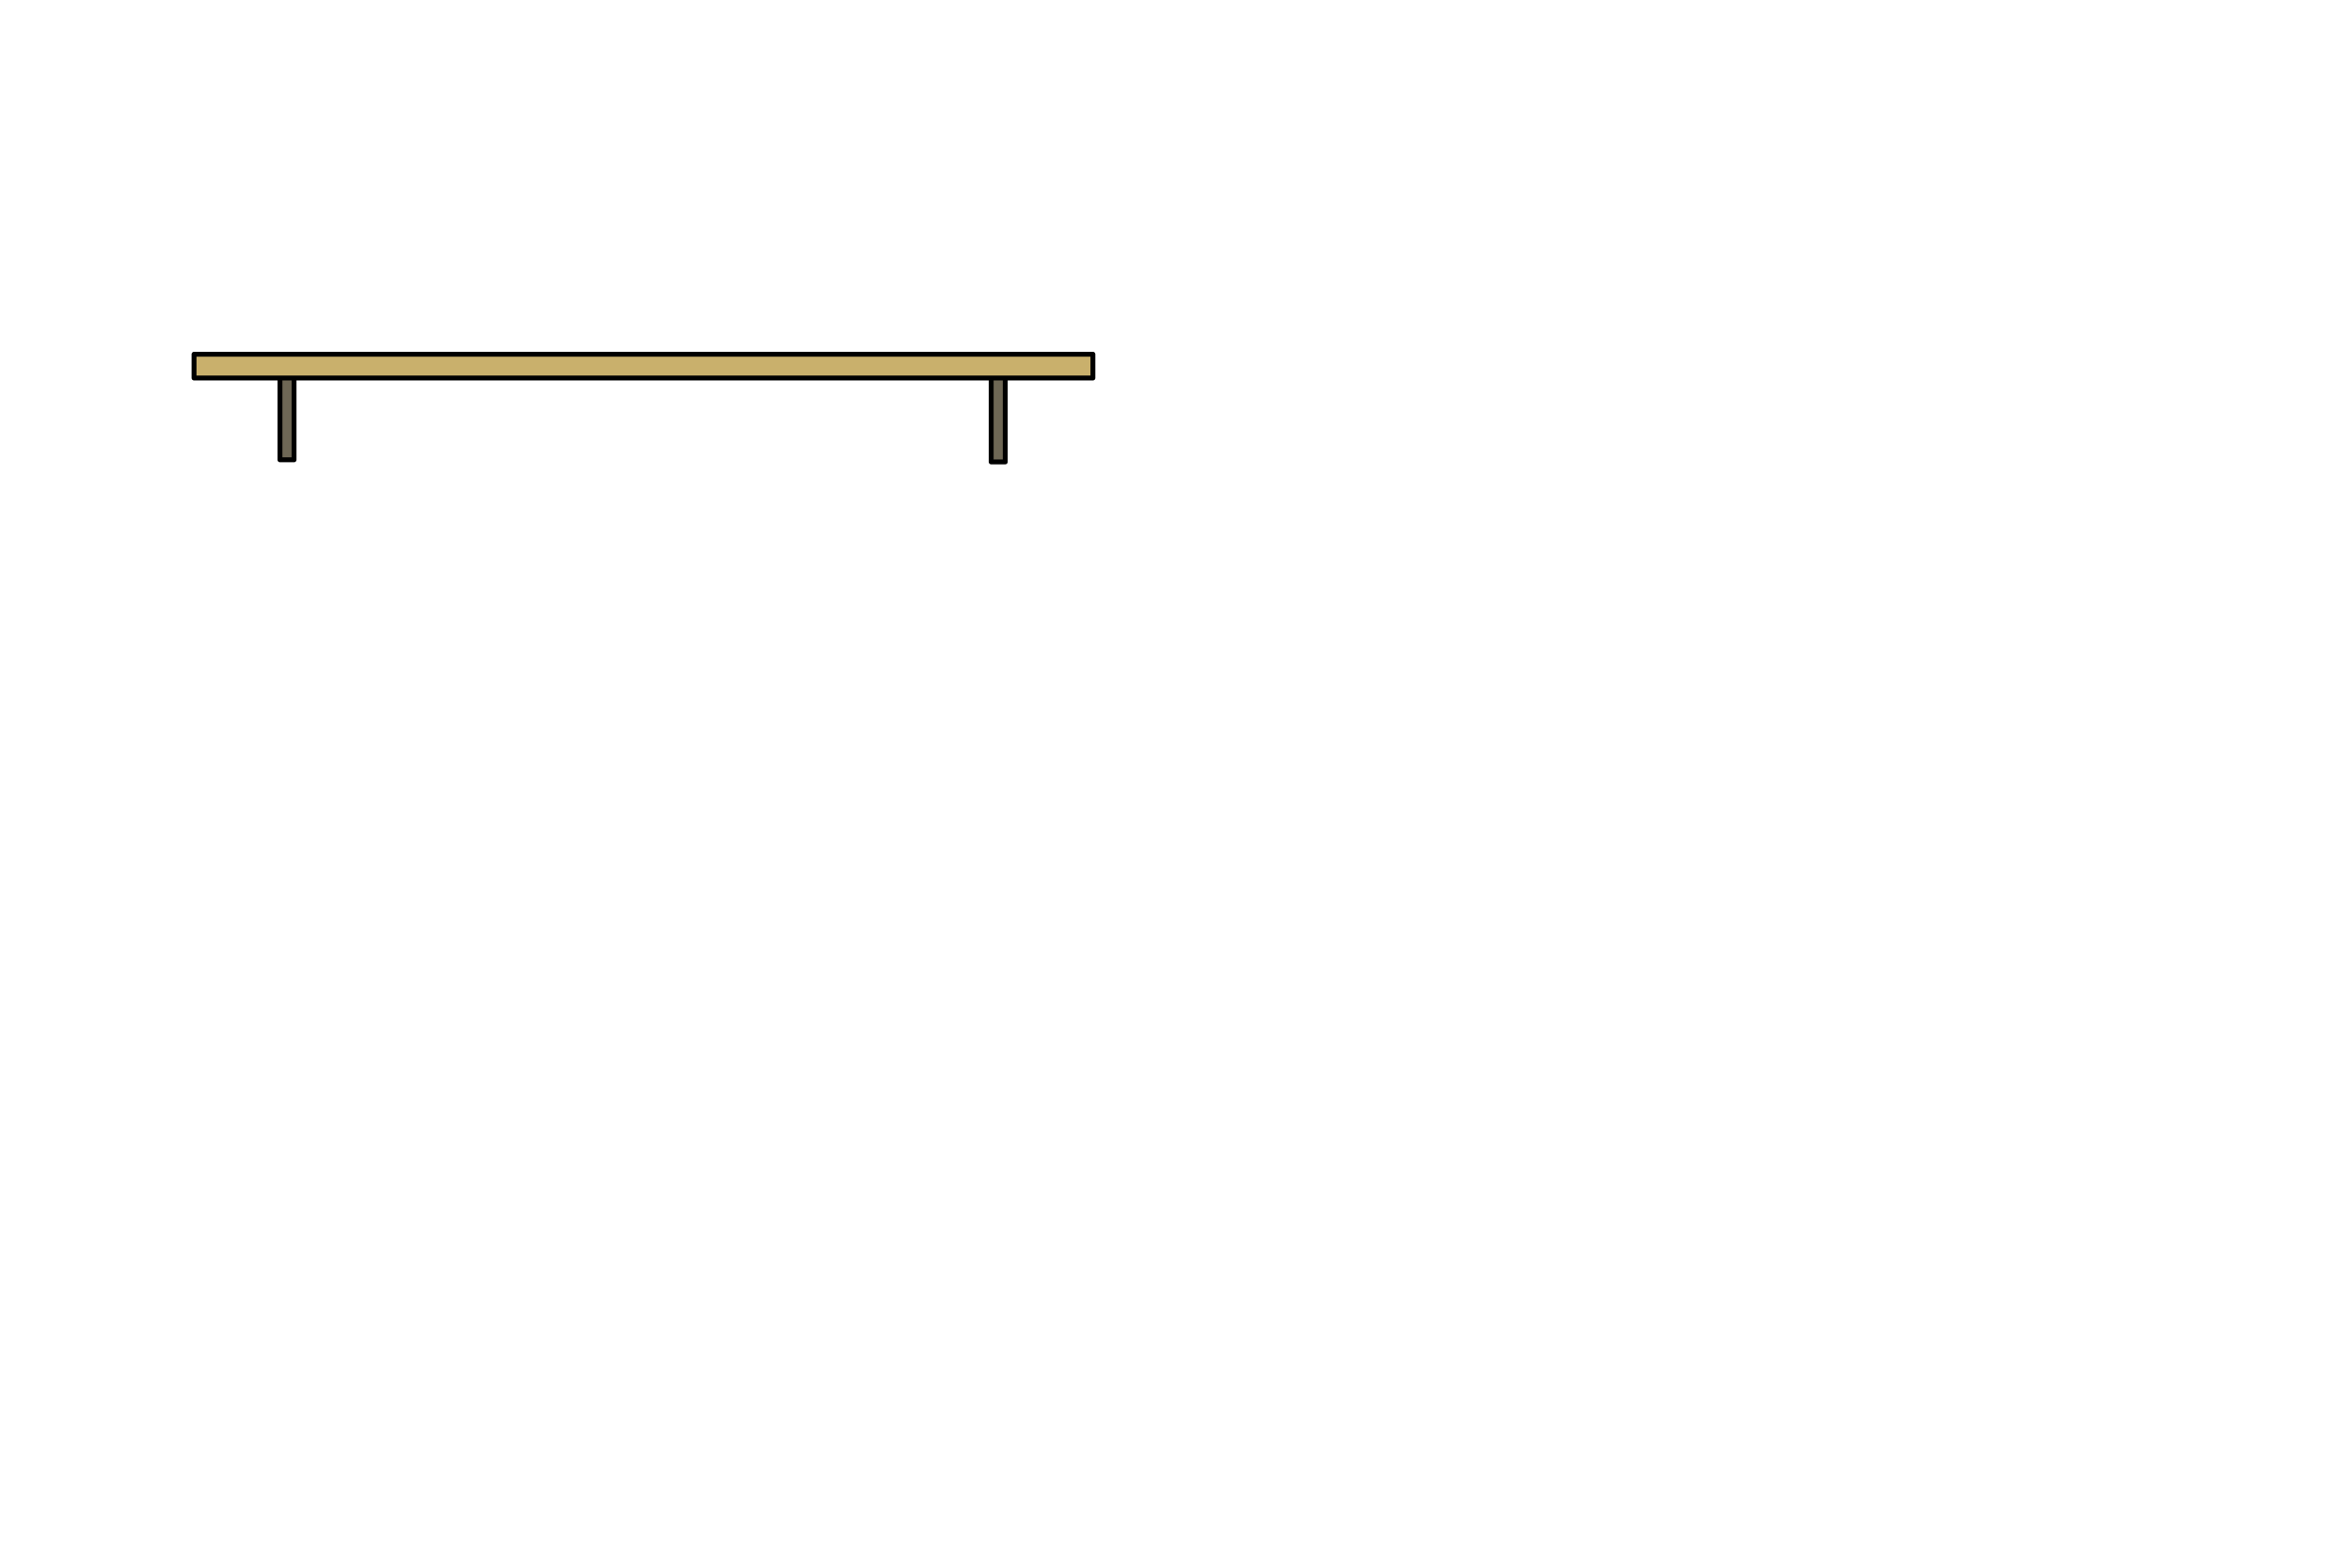
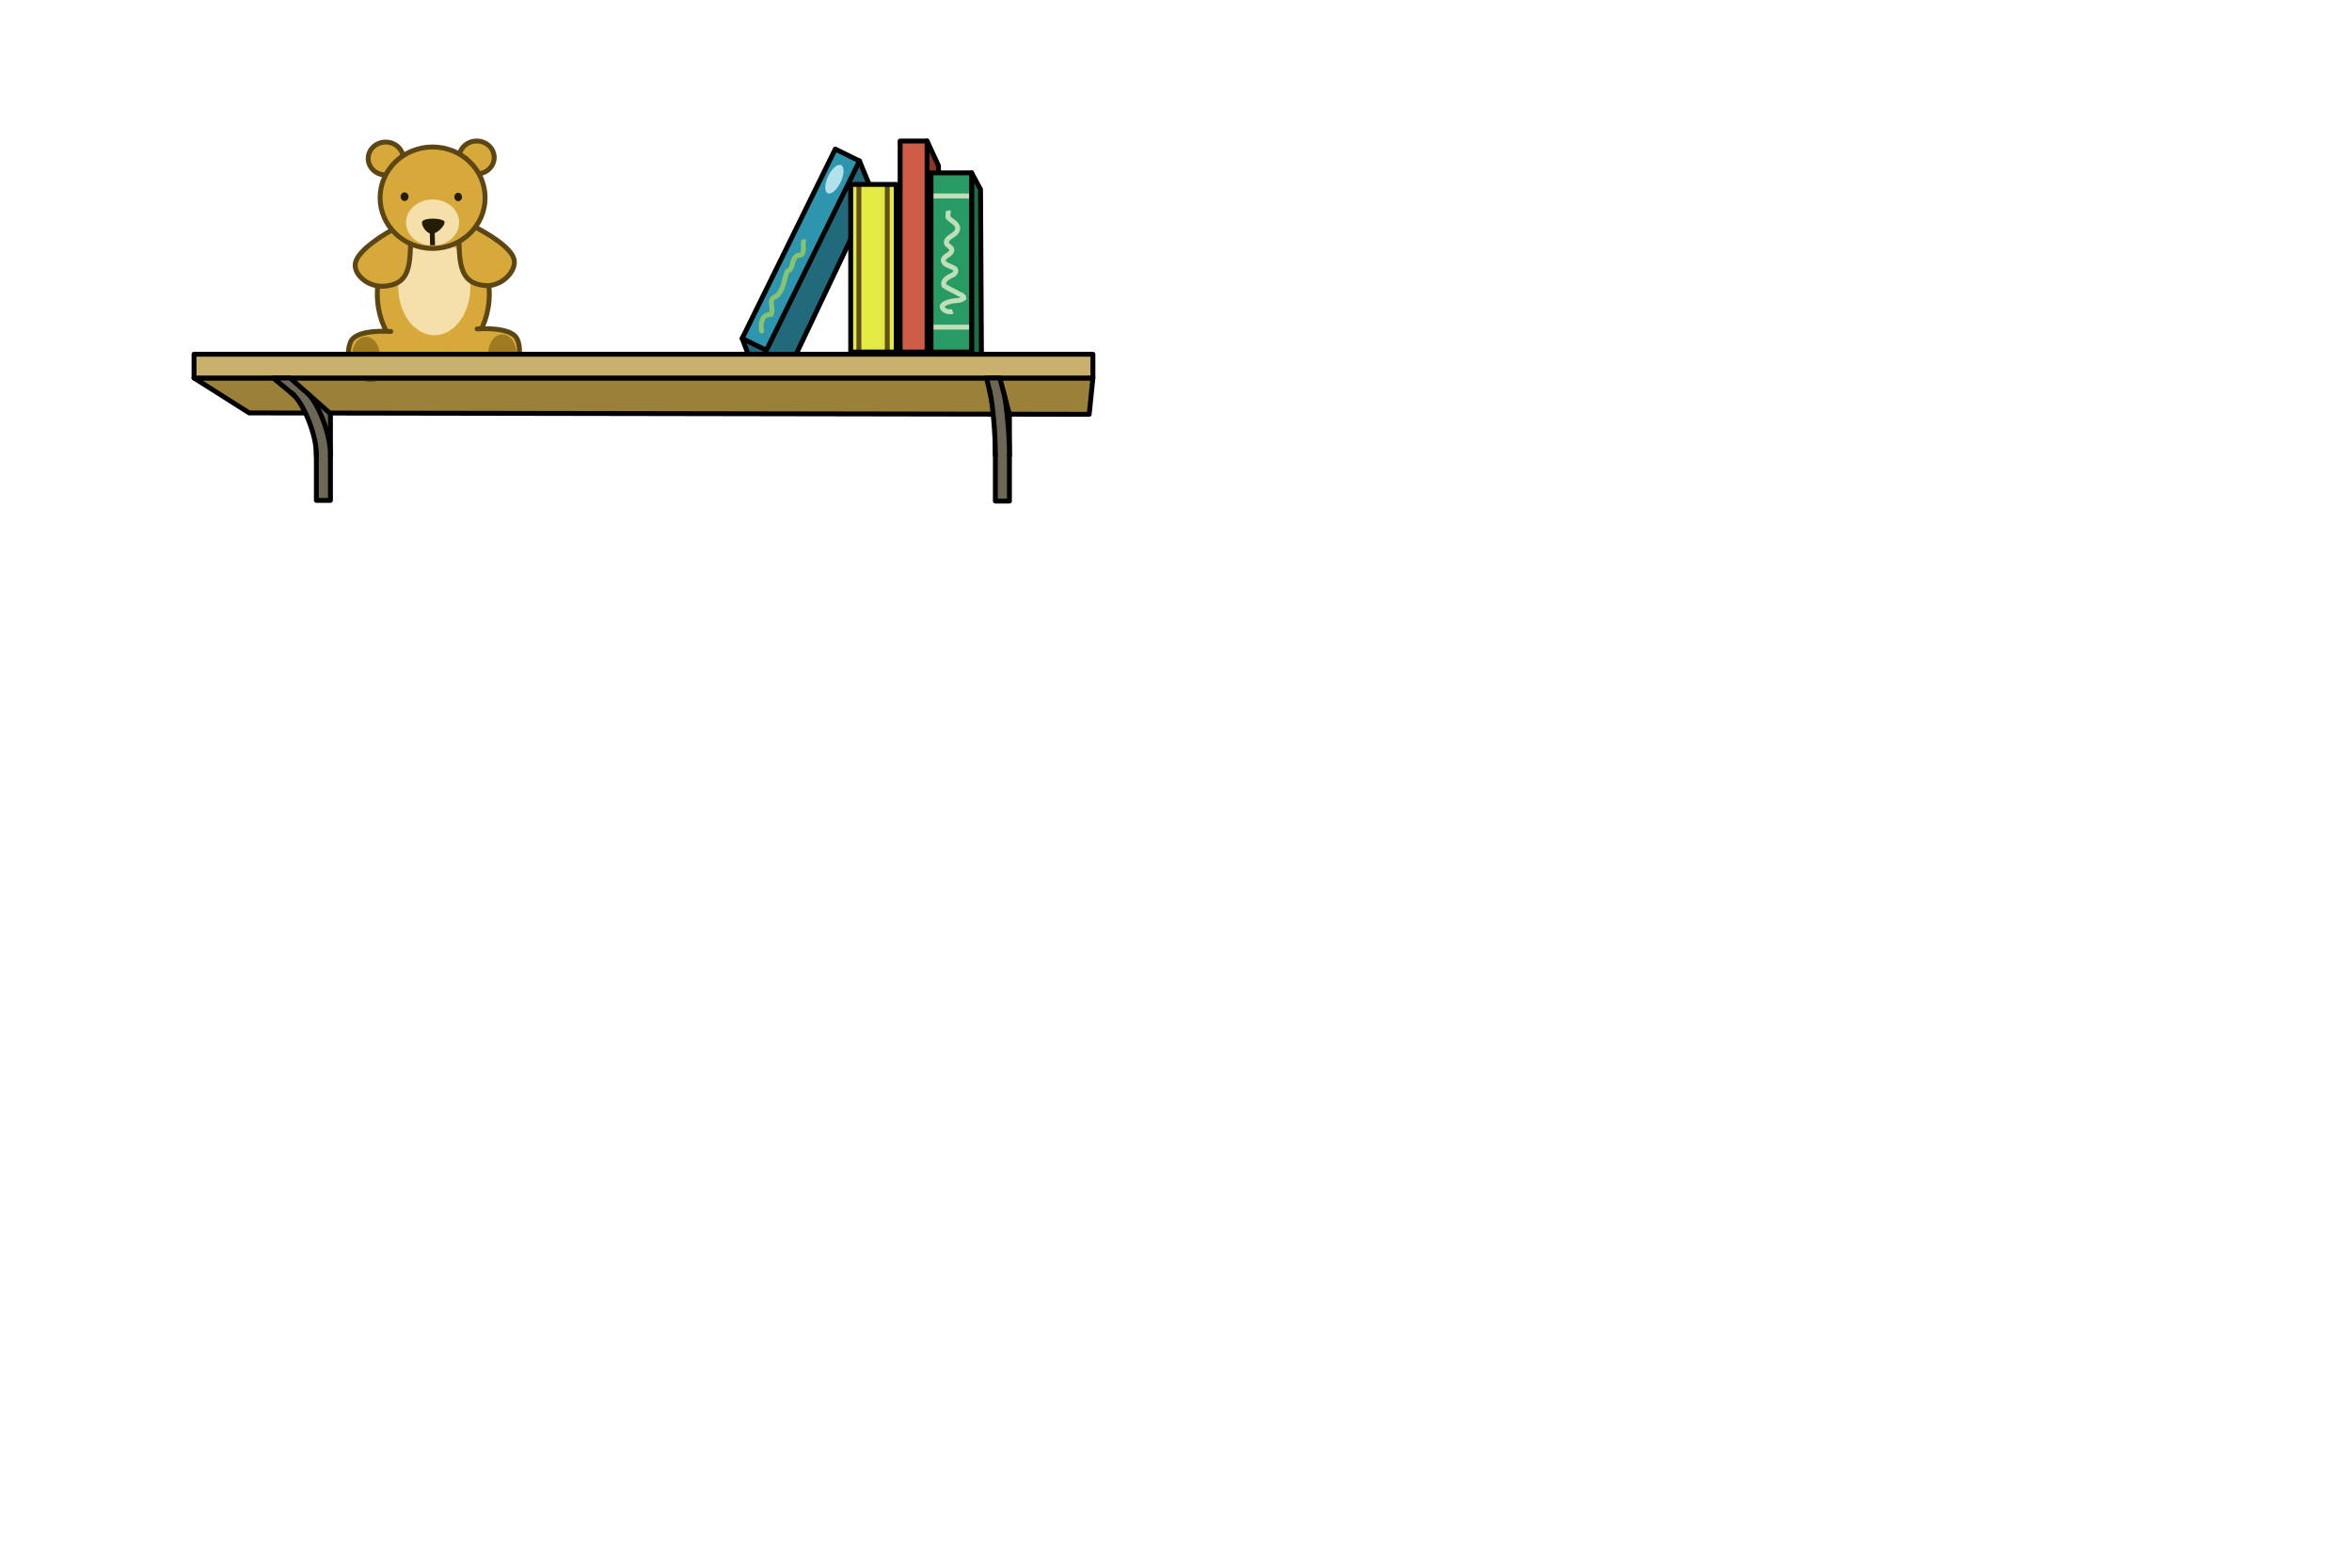
<svg xmlns="http://www.w3.org/2000/svg" xmlns:xlink="http://www.w3.org/1999/xlink" width="1200" height="800" id="svg13193" version="1.1">
  <defs id="defs13195">
    <linearGradient id="linearGradient14157">
      <stop style="stop-color:#138a14;stop-opacity:1;" offset="0" id="stop14159" />
      <stop style="stop-color:#0e690f;stop-opacity:1;" offset="1" id="stop14161" />
    </linearGradient>
    <linearGradient xlink:href="#linearGradient14157" id="linearGradient14163" x1="836.562" y1="151.422" x2="1024.562" y2="151.422" gradientUnits="userSpaceOnUse" gradientTransform="matrix(0.9993415,-0.0362834,0.0362834,0.9993415,-4.98698,284.6076)" />
  </defs>
  <g id="layer1" transform="translate(0,-252.3622)">
-     <rect style="color:#000000;fill:#6e6755;fill-opacity:1;fill-rule:nonzero;stroke:#000000;stroke-width:2.5;stroke-linecap:round;stroke-linejoin:round;stroke-miterlimit:4;stroke-opacity:1;stroke-dasharray:none;stroke-dashoffset:0;marker:none;visibility:visible;display:inline;overflow:visible;enable-background:accumulate" id="rect3820-1" width="7.181" height="44.265" x="142.838" y="442.73" />
-     <rect style="color:#000000;fill:#6e6755;fill-opacity:1;fill-rule:nonzero;stroke:#000000;stroke-width:2.5;stroke-linecap:round;stroke-linejoin:round;stroke-miterlimit:4;stroke-opacity:1;stroke-dasharray:none;stroke-dashoffset:0;marker:none;visibility:visible;display:inline;overflow:visible;enable-background:accumulate" id="rect3820-1-7" width="7.181" height="44.265" x="505.695" y="443.801" />
+     <path style="fill:#206a7b;stroke:#000000;stroke-width:2.5;stroke-linecap:round;stroke-linejoin:round;stroke-opacity:1;stroke-miterlimit:4;stroke-dasharray:none;fill-opacity:1" d="m 438.512,82.146 6.713,16.303 -46.72,98.49 -12.879,-5.808 -6.964,-18.421 z" id="path3948" transform="translate(0,252.3622)" />
+     <path style="fill:#9b8039;stroke:#000000;stroke-width:2.5;stroke-linecap:round;stroke-linejoin:round;stroke-opacity:1;fill-opacity:1;stroke-miterlimit:4;stroke-dasharray:none" d="m 98.995,192.898 28.148,17.816 428.571,0.714 1.89,-18.53 z" id="path3007" transform="translate(0,252.3622)" />
+     <path style="fill:#1c6e47;stroke:#000000;stroke-width:2.5;stroke-linecap:round;stroke-linejoin:round;stroke-opacity:1;stroke-miterlimit:4;stroke-dasharray:none;fill-opacity:1" d="m 495.714,88.214 4.564,8.467 0.505,94.197 -5.069,-11.235 z" id="path3944" transform="translate(0,252.3622)" />
+     <g id="g4084" transform="translate(21.42857,17.14286)">
+       <path transform="translate(-11.78571,228.4336)" d="m 240,156.786 c 0,19.33 -12.792,35 -28.571,35 -15.78,0 -28.571,-15.67 -28.571,-35 0,-19.33 12.792,-35 28.571,-35 15.78,0 28.571,15.67 28.571,35 z" id="path3966" style="color:#000000;fill:#d7a93b;fill-opacity:1;fill-rule:nonzero;stroke:#5c4613;stroke-width:2.5;stroke-linecap:round;stroke-linejoin:round;stroke-miterlimit:4;stroke-opacity:1;stroke-dasharray:none;stroke-dashoffset:0;marker:none;visibility:visible;display:inline;overflow:visible;enable-background:accumulate" />
+       <path id="path4016" d="m 222,403.076 c 0,0 17.143,-1.429 20.357,5 3.214,6.429 0.714,20.714 -11.786,19.286 -12.5,-1.429 -22.143,-11.429 -22.143,-11.429" style="fill:#d7a93b;fill-opacity:1;stroke:#5c4613;stroke-width:2.5;stroke-linecap:round;stroke-linejoin:miter;stroke-miterlimit:4;stroke-opacity:1;stroke-dasharray:none" />
+       <path id="path4016-0" d="m 177.958,404.38 c 0,0 -17.143,-1.429 -20.357,5 -3.214,6.429 -0.714,20.714 11.786,19.286 12.5,-1.429 22.143,-11.429 22.143,-11.429" style="fill:#d7a93b;fill-opacity:1;stroke:#5c4613;stroke-width:2.5;stroke-linecap:round;stroke-linejoin:miter;stroke-miterlimit:4;stroke-opacity:1;stroke-dasharray:none" />
+       <path transform="translate(-1.071429,252.7193)" d="m 219.643,128.929 c 0,13.61 -8.235,24.643 -18.393,24.643 -10.158,0 -18.393,-11.033 -18.393,-24.643 0,-13.61 8.235,-24.643 18.393,-24.643 10.158,0 18.393,11.033 18.393,24.643 z" id="path4036" style="color:#000000;fill:#f5dfaa;fill-opacity:1;fill-rule:nonzero;stroke:none;stroke-width:2.5;marker:none;visibility:visible;display:inline;overflow:visible;enable-background:accumulate" />
+       <path id="path3996-6" d="m 187.934,362.464 c -0.357,13.214 -3.719,17.676 -12.648,18.748 -8.929,1.071 -17.038,-6.299 -15.253,-12.37 1.786,-6.071 13.615,-13.878 21.472,-17.806 7.857,-3.929 6.429,11.429 6.429,11.429 z" style="fill:#d7a93b;fill-opacity:1;stroke:#5c4613;stroke-width:2.5;stroke-linecap:butt;stroke-linejoin:miter;stroke-miterlimit:4;stroke-opacity:1;stroke-dasharray:none" />
+       <path transform="translate(0,252.3622)" id="path3996" d="m 212.857,109.286 c 0.357,13.214 3.719,18.181 12.648,19.253 8.929,1.071 17.038,-7.561 15.253,-13.633 -1.786,-6.071 -13.615,-13.12 -21.472,-17.049 -7.857,-3.929 -6.429,11.429 -6.429,11.429 z" style="fill:#d7a93b;fill-opacity:1;stroke:#5c4613;stroke-width:2.5;stroke-linecap:butt;stroke-linejoin:miter;stroke-miterlimit:4;stroke-opacity:1;stroke-dasharray:none" />
+       <path transform="translate(-0.3571429,250.9336)" d="m 184.643,65.179 c 0,4.635 -3.997,8.393 -8.929,8.393 -4.931,0 -8.929,-3.758 -8.929,-8.393 0,-4.635 3.997,-8.393 8.929,-8.393 4.931,0 8.929,3.758 8.929,8.393 z" id="path3970" style="color:#000000;fill:#d7a93b;fill-opacity:1;fill-rule:nonzero;stroke:#5c4613;stroke-width:2.5;stroke-linecap:round;stroke-linejoin:round;stroke-miterlimit:4;stroke-opacity:1;stroke-dasharray:none;stroke-dashoffset:0;marker:none;visibility:visible;display:inline;overflow:visible;enable-background:accumulate" />
+       <path d="m 184.643,65.179 c 0,4.635 -3.997,8.393 -8.929,8.393 -4.931,0 -8.929,-3.758 -8.929,-8.393 0,-4.635 3.997,-8.393 8.929,-8.393 4.931,0 8.929,3.758 8.929,8.393 z" id="path3970-4" style="color:#000000;fill:#d7a93b;fill-opacity:1;fill-rule:nonzero;stroke:#5c4613;stroke-width:2.5;stroke-linecap:round;stroke-linejoin:round;stroke-miterlimit:4;stroke-opacity:1;stroke-dasharray:none;stroke-dashoffset:0;marker:none;visibility:visible;display:inline;overflow:visible;enable-background:accumulate" transform="translate(46.07142,250.3979)" />
+       <path transform="translate(10.35714,250.2193)" d="m 215.714,85.893 c 0,14.3 -11.992,25.893 -26.786,25.893 -14.793,0 -26.786,-11.593 -26.786,-25.893 0,-14.3 11.992,-25.893 26.786,-25.893 14.793,0 26.786,11.593 26.786,25.893 z" id="path3968" style="color:#000000;fill:#d7a93b;fill-opacity:1;fill-rule:nonzero;stroke:#5c4613;stroke-width:2.5;stroke-linecap:round;stroke-linejoin:round;stroke-miterlimit:4;stroke-opacity:1;stroke-dasharray:none;stroke-dashoffset:0;marker:none;visibility:visible;display:inline;overflow:visible;enable-background:accumulate" />
+       <path transform="translate(-0.3571429,250.2193)" d="m 213.214,98.571 c 0,6.509 -6.076,11.786 -13.571,11.786 -7.495,0 -13.571,-5.277 -13.571,-11.786 0,-6.509 6.076,-11.786 13.571,-11.786 7.495,0 13.571,5.277 13.571,11.786 z" id="path4038" style="color:#000000;fill:#f5dfaa;fill-opacity:1;fill-rule:nonzero;stroke:none;stroke-width:2.5;marker:none;visibility:visible;display:inline;overflow:visible;enable-background:accumulate" />
+       <path id="path4040" d="m 194.107,348.076 c -1.071,1.607 1.786,6.429 4.821,6.429 3.036,0 7.5,-5 6.25,-6.429 -1.25,-1.429 -9.107,-1.964 -11.071,0 z" style="fill:#251c04;fill-opacity:1;stroke:none" />
+       <path transform="translate(0,252.3622)" id="path4042" d="m 199.107,101.429 0.179,6.607" style="fill:none;stroke:#251c04;stroke-width:2.5;stroke-linecap:butt;stroke-linejoin:miter;stroke-miterlimit:4;stroke-opacity:1;stroke-dasharray:none" />
+       <path transform="matrix(1.333333,0,0,1.4,-59.30437,219.2455)" d="m 184.732,83.107 c 0,0.872 -0.678,1.578 -1.515,1.578 -0.837,0 -1.515,-0.707 -1.515,-1.578 0,-0.872 0.678,-1.578 1.515,-1.578 0.837,0 1.515,0.707 1.515,1.578 z" id="path4044" style="color:#000000;fill:#251c04;fill-opacity:1;fill-rule:nonzero;stroke:none;stroke-width:2.5;marker:none;visibility:visible;display:inline;overflow:visible;enable-background:accumulate" />
+       <path d="m 184.732,83.107 c 0,0.872 -0.678,1.578 -1.515,1.578 -0.837,0 -1.515,-0.707 -1.515,-1.578 0,-0.872 0.678,-1.578 1.515,-1.578 0.837,0 1.515,0.707 1.515,1.578 z" id="path4044-3" style="color:#000000;fill:#251c04;fill-opacity:1;fill-rule:nonzero;stroke:none;stroke-width:2.5;marker:none;visibility:visible;display:inline;overflow:visible;enable-background:accumulate" transform="matrix(1.291667,0,0,1.36,-24.33309,222.6961)" />
+       <path transform="translate(-0.2525381,251.0995)" d="m 172.736,165.877 c 0,5.439 -3.222,9.849 -7.197,9.849 -3.975,0 -7.197,-4.41 -7.197,-9.849 0,-5.439 3.222,-9.849 7.197,-9.849 3.975,0 7.197,4.41 7.197,9.849 z" id="path4064" style="color:#000000;fill:#a07a21;fill-opacity:1;fill-rule:nonzero;stroke:none;stroke-width:2.5;marker:none;visibility:visible;display:inline;overflow:visible;enable-background:accumulate" />
+       <path transform="translate(69.32171,249.8368)" d="m 172.736,165.877 c 0,5.439 -3.222,9.849 -7.197,9.849 -3.975,0 -7.197,-4.41 -7.197,-9.849 0,-5.439 3.222,-9.849 7.197,-9.849 3.975,0 7.197,4.41 7.197,9.849 z" id="path4064-6" style="color:#000000;fill:#a07a21;fill-opacity:1;fill-rule:nonzero;stroke:none;stroke-width:2.5;marker:none;visibility:visible;display:inline;overflow:visible;enable-background:accumulate" />
+     </g>
    <rect style="opacity:1;color:#000000;fill:#c9b06c;fill-opacity:1;fill-rule:nonzero;stroke:#000000;stroke-width:2.5;stroke-linecap:round;stroke-linejoin:round;stroke-miterlimit:4;stroke-opacity:1;stroke-dasharray:none;stroke-dashoffset:0;marker:none;visibility:visible;display:inline;overflow:visible;enable-background:accumulate" id="rect3820" width="458.609" height="12.122" x="98.995" y="180.776" transform="translate(0,252.3622)" />
+     <path style="fill:#6e6755;fill-opacity:1;stroke:#000000;stroke-width:2.5;stroke-linecap:round;stroke-linejoin:round;stroke-miterlimit:4;stroke-opacity:1;stroke-dasharray:none" d="m 168.59,463.444 -20.603,-18.184 -8.586,0 22.009,18.184 0,44.265 7.181,0 z" id="path3777" />
+     <path style="fill:#6e6755;fill-opacity:1;stroke:#000000;stroke-width:2.5;stroke-linecap:round;stroke-linejoin:round;stroke-miterlimit:4;stroke-opacity:1;stroke-dasharray:none" d="m 503.309,445.26 4.53,18.541 0,44.265 7.181,0 0,-44.265 -4.892,-18.541 z" id="path3779" />
+     <path style="fill:#6e6755;fill-opacity:1;stroke:none;stroke-width:2.5;stroke-linecap:round;stroke-linejoin:round;stroke-miterlimit:4;stroke-opacity:1;stroke-dasharray:none" d="m 149.215,201.007 c 5.515,4.557 12.195,20.631 12.195,30.779 l 7.181,0.105 c 0,-10.833 -6.611,-26.643 -11.496,-30.955 z" id="path3781" transform="translate(0,252.3622)" />
+     <path style="fill:none;stroke:#000000;stroke-width:2.5;stroke-linecap:square;stroke-linejoin:miter;stroke-miterlimit:4;stroke-opacity:1;stroke-dasharray:none" d="m 149.215,453.369 c 5.515,4.557 12.195,20.631 12.195,30.779 m 7.181,0.105 c 0,-10.833 -6.611,-26.643 -11.496,-30.955" id="path3781-4" />
+     <path style="fill:#6e6755;fill-opacity:1;stroke:none" d="m 515.019,484.089 c 0,-10.833 -1.534,-26.1 -2.947,-31.457 l -6.942,0.084 c 1.326,5.426 2.708,21.12 2.708,31.268 z" id="path3781-4-0-9" />
+     <path style="fill:none;stroke:#000000;stroke-width:2.5;stroke-linecap:square;stroke-linejoin:miter;stroke-miterlimit:4;stroke-opacity:1;stroke-dasharray:none" d="m 505.13,452.716 c 1.326,5.426 2.708,21.12 2.708,31.268 m 7.181,0.105 c 0,-10.833 -1.534,-26.1 -2.947,-31.457" id="path3781-4-0" />
+     <path style="fill:#8c3524;stroke:#000000;stroke-width:2.5;stroke-linecap:round;stroke-linejoin:round;stroke-opacity:1;stroke-miterlimit:4;stroke-dasharray:none;fill-opacity:1" d="m 473,71.964 5.812,12.595 0.253,42.931 -6.313,-12.879 z" id="path3946" transform="translate(0,252.3622)" />
+     <rect style="color:#000000;fill:#289b64;fill-opacity:1;fill-rule:nonzero;stroke:none;stroke-width:2.5;marker:none;visibility:visible;display:inline;overflow:visible;enable-background:accumulate;stroke-opacity:1" id="rect3837" width="20.714" height="91.429" x="475" y="88.214" transform="translate(0,252.3622)" />
+     <path style="fill:none;stroke:#c0dfb8;stroke-width:2.5;stroke-linecap:butt;stroke-linejoin:miter;stroke-opacity:1;stroke-miterlimit:4;stroke-dasharray:none;stroke-dashoffset:0" d="m 475,100 20.714,0" id="path3839" transform="translate(0,252.3622)" />
+     <path style="fill:none;stroke:#c0dfb8;stroke-width:2.5;stroke-linecap:butt;stroke-linejoin:miter;stroke-miterlimit:4;stroke-opacity:1;stroke-dasharray:none" d="m 475,419.291 20.714,0" id="path3841" />
+     <rect style="color:#000000;fill:none;fill-opacity:1;fill-rule:nonzero;stroke:#000000;stroke-width:2.5;stroke-opacity:1;marker:none;visibility:visible;display:inline;overflow:visible;enable-background:accumulate;stroke-linejoin:round" id="rect3837-4" width="20.714" height="91.429" x="475" y="340.576" />
+     <path style="fill:none;stroke:#c0dfb8;stroke-width:2.5;stroke-linecap:butt;stroke-linejoin:miter;stroke-opacity:1;stroke-miterlimit:4;stroke-dasharray:none" d="m 486.071,411.291 c -1.999,0.661 -5.625,-0.375 -5.311,-2.899 1.078,-1.513 3.18,-1.935 4.899,-2.381 2.058,-0.352 4.508,-0.041 6.16,-1.527 -0.102,-1.667 -2.678,-1.842 -3.8,-2.865 -2.157,-1.116 -4.385,-2.115 -6.404,-3.476 -0.944,-2.554 1.858,-4.216 3.784,-5.149 1.834,-0.475 3.506,-2.942 1.086,-3.937 -1.758,-1.088 -4.408,-1.3 -5.204,-3.49 -0.219,-2.516 3.272,-2.83 4.159,-4.84 1.126,-2.597 -3.267,-2.76 -2.549,-5.186 0.812,-2.446 3.856,-2.854 5.163,-4.943 1.242,-1.529 0.292,-3.559 -1.092,-4.592 -1.072,-0.929 -2.345,-1.626 -3.281,-2.707 -0.185,-1.147 0.313,-2.294 0.069,-3.438" id="path3861" />
+     <rect style="color:#000000;fill:#cf5c46;fill-opacity:1;fill-rule:nonzero;stroke:none;stroke-width:2.5;marker:none;visibility:visible;display:inline;overflow:visible;enable-background:accumulate" id="rect3837-8" width="13.75" height="107.679" x="459.25" y="324.326" />
+     <rect style="color:#000000;fill:none;stroke:#000000;stroke-width:2.5;stroke-opacity:1;marker:none;visibility:visible;display:inline;overflow:visible;enable-background:accumulate;stroke-linejoin:round" id="rect3837-4-4" width="13.75" height="107.679" x="459.25" y="324.326" />
+     <rect style="color:#000000;fill:#e2ea43;fill-opacity:1;fill-rule:nonzero;stroke:none;stroke-width:2.5;marker:none;visibility:visible;display:inline;overflow:visible;enable-background:accumulate" id="rect3837-8-5" width="23.214" height="85.536" x="434.036" y="346.469" />
+     <path style="fill:none;stroke:#635117;stroke-width:2.5;stroke-linecap:butt;stroke-linejoin:miter;stroke-opacity:1;stroke-miterlimit:4;stroke-dasharray:none" d="m 438.214,179.643 0,-85.536" id="path3919" transform="translate(0,252.3622)" />
+     <path style="fill:none;stroke:#635117;stroke-width:2.5;stroke-linecap:butt;stroke-linejoin:miter;stroke-opacity:1;stroke-miterlimit:4;stroke-dasharray:none" d="m 452.679,94.107 0,85.536" id="path3921" transform="translate(0,252.3622)" />
+     <rect style="color:#000000;fill:none;stroke:#000000;stroke-width:2.5;stroke-opacity:1;marker:none;visibility:visible;display:inline;overflow:visible;enable-background:accumulate;stroke-linejoin:round" id="rect3837-4-4-1" width="23.214" height="85.536" x="434.036" y="346.469" />
+     <rect style="color:#000000;fill:#2d96ae;fill-opacity:1;fill-rule:nonzero;stroke:none;stroke-width:2.5;marker:none;visibility:visible;display:inline;overflow:visible;enable-background:accumulate" id="rect3837-8-7" width="13.75" height="107.679" x="527.363" y="106.702" transform="matrix(0.8973942,0.4412298,-0.4412298,0.8973942,0,0)" />
+     <rect style="color:#000000;fill:none;stroke:#000000;stroke-width:2.5;stroke-opacity:1;marker:none;visibility:visible;display:inline;overflow:visible;enable-background:accumulate;stroke-linejoin:round" id="rect3837-4-4-11" width="13.75" height="107.679" x="527.363" y="106.702" transform="matrix(0.8973942,0.4412298,-0.4412298,0.8973942,0,0)" />
+     <path style="fill:none;stroke:#88c36d;stroke-width:2.5;stroke-linecap:round;stroke-linejoin:round;stroke-opacity:1;stroke-miterlimit:4;stroke-dasharray:none" d="m 388.571,421.291 c -0.603,-3.827 -0.054,-8.52 4.806,-8.466 1.892,-2.934 -2.295,-7.808 2.774,-9.309 3.831,-3.274 3.778,-8.722 5.53,-12.764 3.803,-0.723 1.322,-8.219 6.718,-8.169 2.621,-1.498 0.86,-4.732 1.6,-7.006" id="path3958" />
+     <path style="color:#000000;fill:#b2e0eb;fill-opacity:1;fill-rule:nonzero;stroke:none;stroke-width:2.5;stroke-linecap:round;stroke-linejoin:round;stroke-miterlimit:4;stroke-opacity:1;stroke-dasharray:none;stroke-dashoffset:0;marker:none;visibility:visible;display:inline;overflow:visible;enable-background:accumulate" id="path3960" d="m 423.929,93.929 a 3.571,7.857 0 1 1 -7.143,0 3.571,7.857 0 1 1 7.143,0 z" transform="matrix(1.039646,0.08322854,-0.3596938,0.9330704,22.47705,221.1631)" />
  </g>
</svg>
